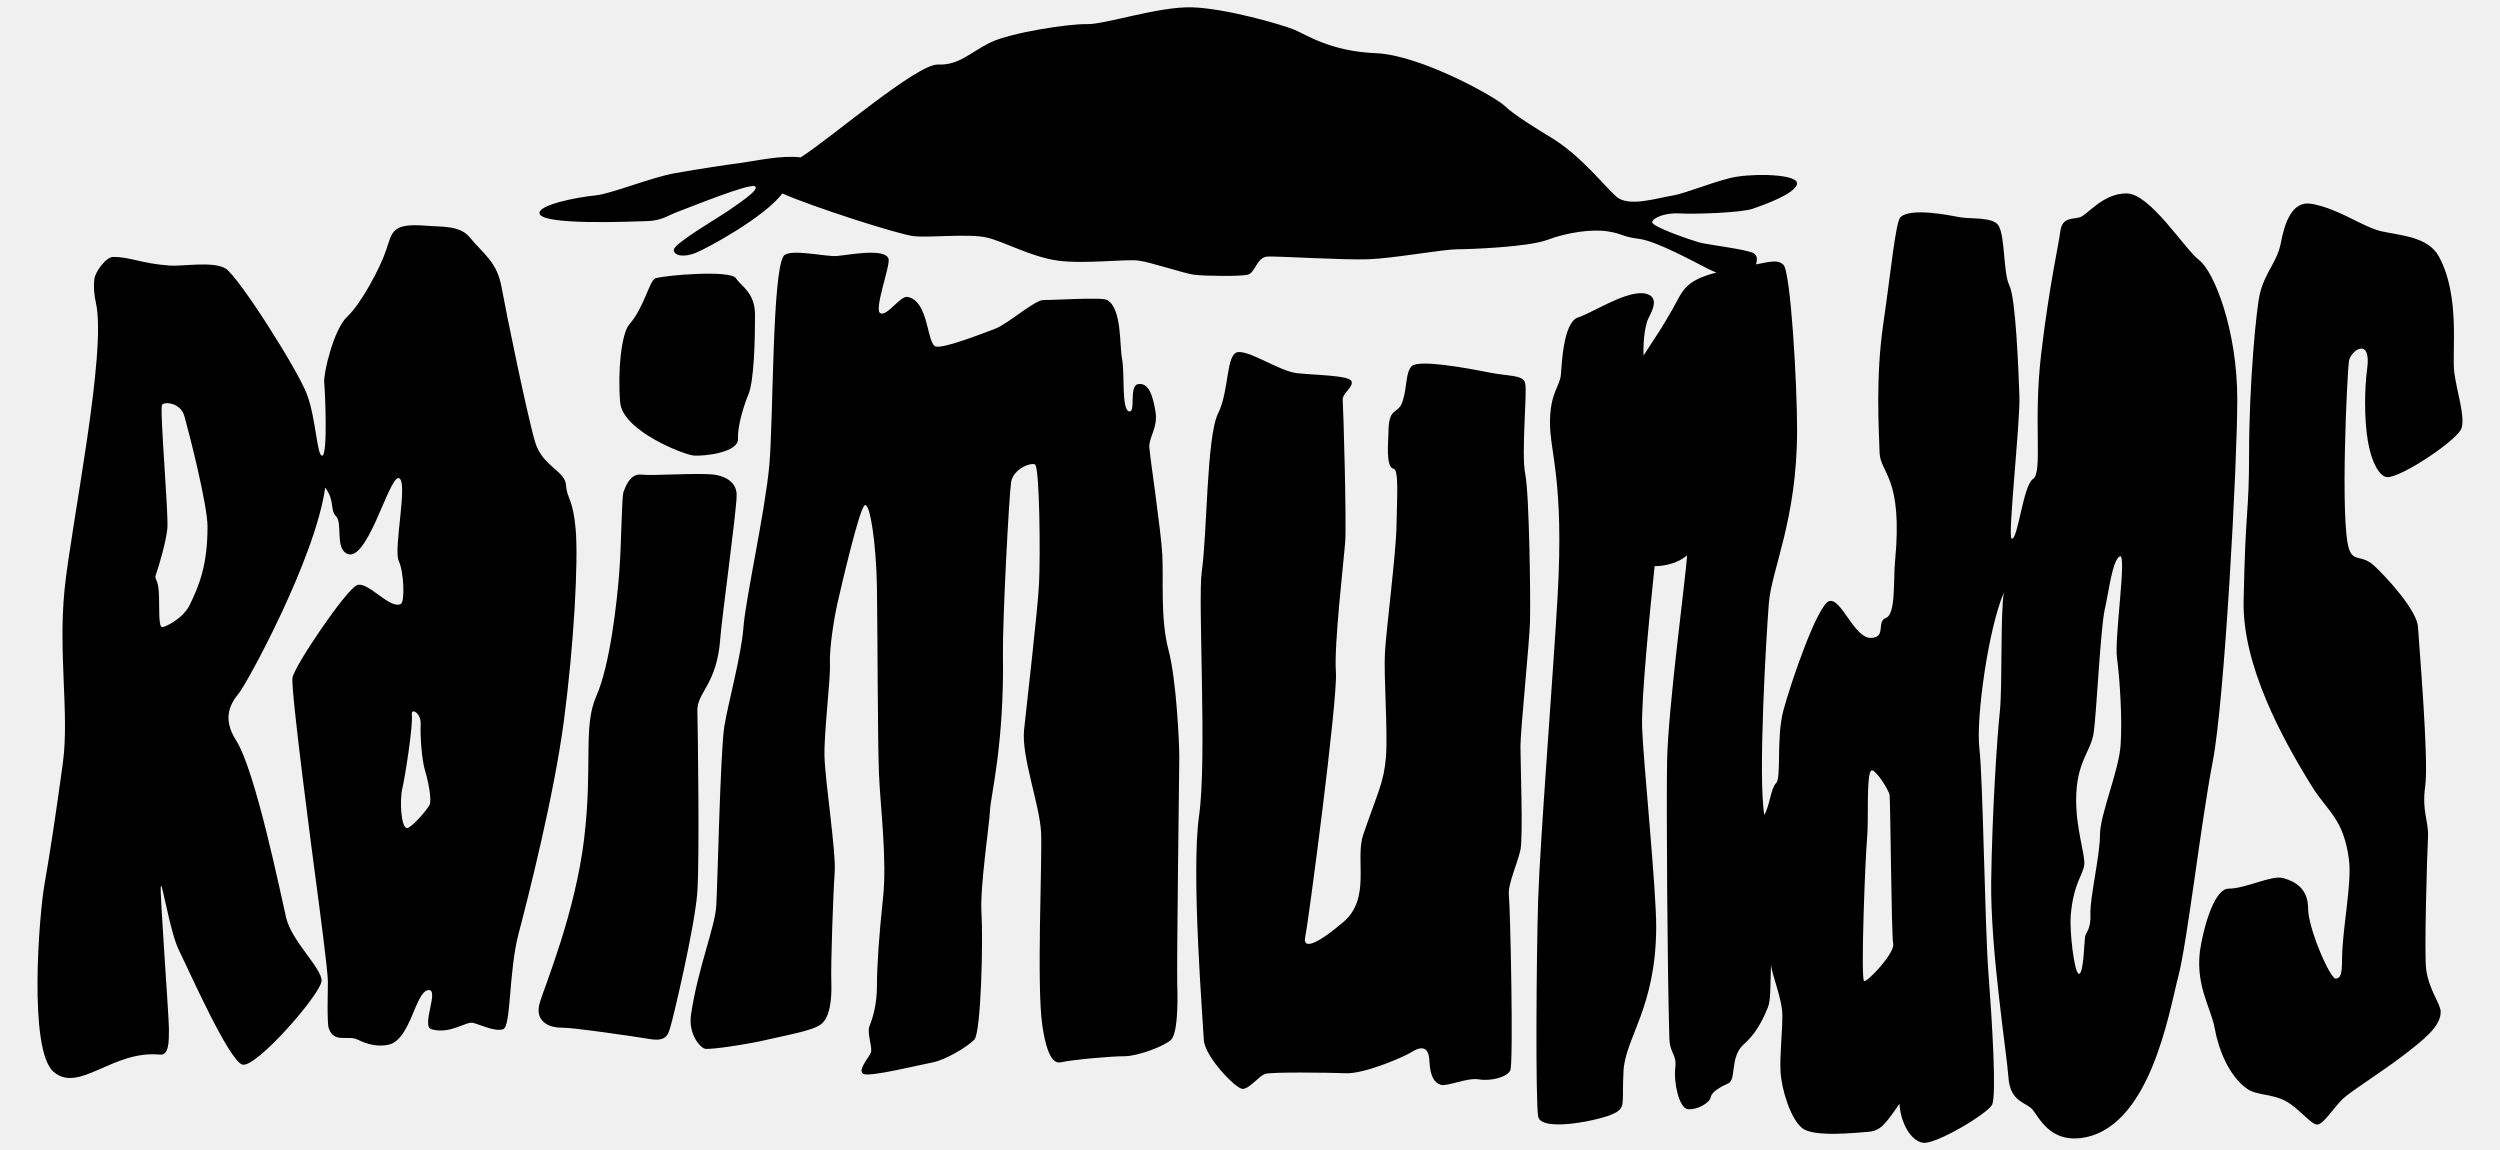
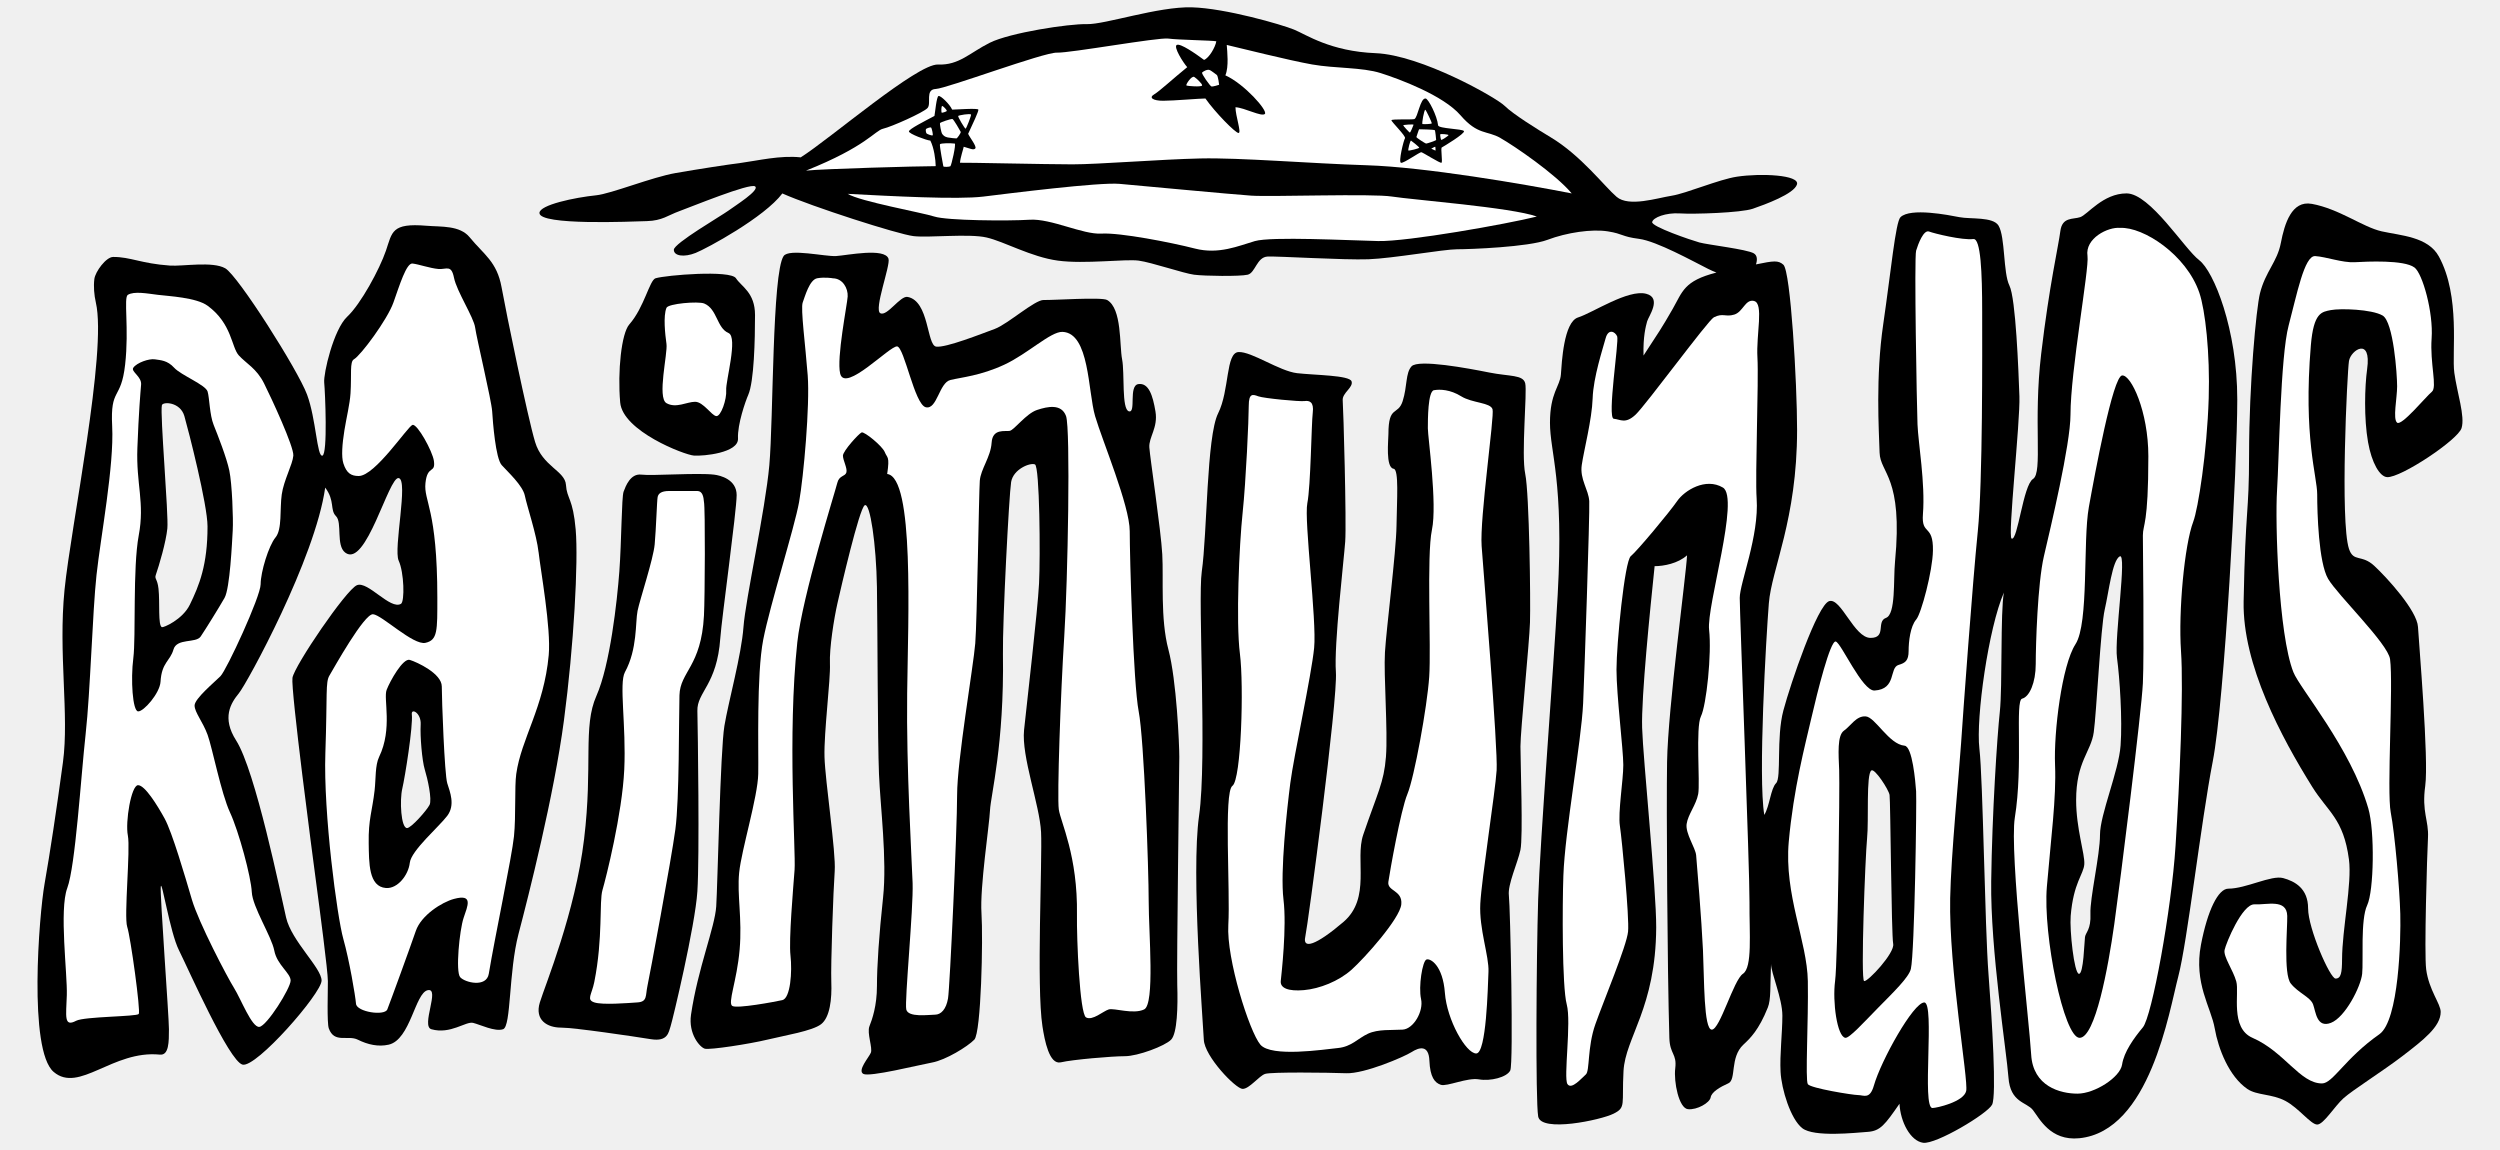
<svg xmlns="http://www.w3.org/2000/svg" viewBox="0 0 200 92">
  <g class="raimundos__background">
    <path d="M175.934 20.81c-1.162-.87-3.922-5.338-5.81-5.338s-3.124 1.707-3.706 1.9c-.58.195-1.447-.036-1.592 1.126-.145 1.162-.877 4.275-1.53 9.795-.655 5.52.144 9.516-.655 10.024-.798.508-1.224 5.004-1.714 4.768-.322-.155.698-9.344.626-11.378-.073-2.034-.29-7.845-.8-8.862-.507-1.017-.326-3.886-.87-4.794-.438-.728-2.253-.507-3.124-.677-.872-.17-3.922-.775-4.72 0-.394.38-.764 4.346-1.38 8.56-.617 4.2-.347 8.505-.292 10.277.052 1.67 1.89 1.925 1.235 8.717-.14 1.462.074 4.213-.725 4.504-.8.292.073 1.6-1.235 1.6s-2.36-3.233-3.305-2.943c-.944.29-3.087 6.574-3.668 8.753-.58 2.18-.145 5.375-.58 5.81-.437.437-.51 1.817-.945 2.543-.508-2.978.145-14.164.363-16.925.218-2.76 2.26-6.683 2.26-13.874 0-3.784-.517-12.712-1.098-13.22-.415-.363-.762-.317-2.192-.024.12-.364.11-.715-.17-.883-.544-.327-3.704-.69-4.357-.872-.654-.182-3.85-1.27-3.777-1.634.074-.362 1.09-.762 2.216-.69 1.126.074 4.892-.048 5.836-.374s3.316-1.186 3.534-1.95c.218-.762-2.892-.9-4.794-.616-1.448.215-4.068 1.344-5.23 1.525-1.162.182-3.425.925-4.405.09-.98-.836-2.84-3.308-5.292-4.775-1.02-.61-3.014-1.852-3.668-2.506-.654-.654-6.683-4.068-10.315-4.213-3.632-.144-5.557-1.488-6.537-1.888-.98-.4-5.484-1.707-8.172-1.78-2.688-.073-6.937 1.38-8.39 1.344-1.453-.036-6.174.69-7.772 1.49-1.597.798-2.47 1.815-4.14 1.742-1.67-.073-8.607 5.92-10.986 7.427-1.64-.18-3.487.272-4.74.436s-3.378.49-5.266.818c-1.89.327-5.16 1.658-6.356 1.78-1.72.175-4.54.77-4.54 1.416 0 1.017 7.36.685 8.595.65s1.684-.468 2.592-.795c.907-.328 5.665-2.28 6.064-1.982.4.297-1.598 1.545-2.143 1.945-.544.4-4.357 2.615-4.357 3.123s.835.617 1.743.254c.908-.363 5.512-2.857 6.937-4.758 2.36 1.053 9.26 3.27 10.496 3.414 1.234.145 4.43-.218 5.846.11 1.416.326 3.56 1.56 5.702 1.85 2.143.292 5.412-.144 6.465 0 1.053.146 3.596 1.018 4.43 1.127.836.11 3.67.145 4.287 0s.726-1.416 1.598-1.453 6.102.29 8.063.218 6.03-.8 7.083-.8 5.722-.177 7.247-.758c1.525-.58 3.55-.88 4.83-.673 1.248.2 1.07.415 2.486.597 1.416.182 4.358 1.816 5.52 2.397.213.107.44.208.673.3-2.607.666-2.704 1.52-3.497 2.906-.872 1.525-1.17 1.952-2.334 3.732-.043-1.515.18-2.343.29-2.738s1.2-1.866-.073-2.202c-1.448-.383-4.286 1.525-5.448 1.89-1.163.362-1.308 3.63-1.38 4.575-.074.944-.873 1.453-.873 3.85s1.126 4.613.617 13.765c-.33 5.947-1.416 19.72-1.562 24.37-.145 4.65-.218 16.053 0 17.36.218 1.308 5.012.292 6.03-.217 1.016-.507.653-.725.798-3.413.145-2.688 2.58-5.048 2.615-11.477.017-3.05-1.053-13.51-1.126-15.98-.074-2.47.637-9.447 1-12.933.726 0 1.868-.214 2.594-.868-.073 1.597-1.525 12.166-1.598 16.524-.06 3.51.02 16.57.182 22.084.04 1.33.617 1.25.472 2.432-.133 1.084.29 3.196 1.017 3.27s1.743-.51 1.816-.945c.073-.436.763-.835 1.416-1.126.653-.292.108-2.07 1.198-3.088.542-.505 1.235-1.162 1.96-2.978.255-.636.183-1.67.255-3.487 0 .726.908 2.76.908 4.14s-.217 3.123-.144 4.504c.073 1.38.8 3.778 1.743 4.505.943.726 4.212.363 5.23.29 1.016-.072 1.38-.58 2.54-2.25.074 1.452.873 2.977 1.89 3.122 1.017.145 5.157-2.324 5.52-3.05.363-.727 0-6.684-.29-10.46-.292-3.778-.437-15.546-.727-18.015-.29-2.47.726-9.66 1.96-12.494-.29 1.525-.108 7.5-.326 9.534s-.617 8.117-.69 13.565c-.073 5.448 1.235 13.656 1.38 15.69.145 2.034 1.453 1.96 1.96 2.615.51.654 1.38 2.484 3.706 2.252 5.657-.565 7.19-10.17 7.918-12.93.727-2.76 1.817-12.35 2.76-17.215.945-4.868 1.962-23.717 1.962-28.947.003-5.632-1.885-10.28-3.048-11.152zM149.13 78.487c-.29-.073.092-9.97.237-11.422.145-1.453-.09-5.14.345-5.43.27-.18 1.38 1.525 1.453 1.96.073.437.145 11.187.29 11.914.146.726-2.034 3.05-2.324 2.978zm20.23-25.86c.22 1.634.438 4.94.287 7.01-.15 2.07-1.648 5.52-1.648 7.154s-.818 5.067-.764 6.32c.054 1.253-.38 1.47-.436 1.852-.054.38-.11 2.996-.49 2.942-.38-.054-.748-3.48-.654-4.63.218-2.67 1.035-3.324 1.09-4.14.054-.818-.654-2.833-.654-5.122 0-3.105 1.194-3.857 1.41-5.437.22-1.58.55-8.4.878-9.817s.6-3.922 1.2-4.25c.598-.326-.437 6.484-.22 8.118z" />
    <path d="M52.45 22.26c.83-.25 5.992-.678 6.427 0 .436.676 1.525 1.13 1.525 2.946 0 1.96-.073 5.32-.545 6.392-.208.473-.872 2.343-.817 3.487.054 1.144-2.76 1.416-3.523 1.362s-5.7-1.96-5.902-4.25c-.218-2.487.1-5.528.728-6.242 1.2-1.363 1.617-3.55 2.106-3.696z" />
    <path d="M57.134 37.972c.49.06 1.798.38 1.798 1.634s-1.2 9.903-1.307 11.44c-.264 3.76-1.873 4.305-1.835 5.83.037 1.525.18 11.658 0 14.437-.18 2.778-1.98 10.296-2.142 10.787-.163.49-.218 1.253-1.58 1.035-1.362-.218-6.102-.926-7.19-.926-1.09 0-2.126-.6-1.69-2.017.436-1.416 2.833-7.19 3.54-13.075.71-5.884-.108-8.99.982-11.44 1.09-2.453 1.66-7.574 1.838-9.97.177-2.398.177-5.94.34-6.375s.546-1.47 1.417-1.362c.872.11 4.485-.162 5.83.002z" />
    <path d="M46.057 42.384c-.218-2.542-.707-2.466-.78-3.593s-1.883-1.473-2.47-3.434c-.59-1.96-2.322-10.366-2.68-12.37-.372-2.067-1.44-2.64-2.55-4-.79-.97-2.27-.828-3.46-.927-2.81-.235-2.733.506-3.24 1.99-.51 1.486-2.01 4.268-3.1 5.285-1.09 1.017-1.913 4.555-1.84 5.28.073.727.29 5.716-.145 5.837-.436.12-.5-2.93-1.23-4.89-.73-1.962-5.525-9.517-6.542-10.098-1.017-.58-3.406-.145-4.43-.218-2.325-.165-3.143-.696-4.54-.69-.563.003-1.428 1.175-1.502 1.767-.074.592-.017 1.282.12 1.88.91 3.944-1.997 17.89-2.505 22.975-.51 5.085.382 10.026-.127 13.802S4 68.244 3.564 70.713c-.436 2.47-1.308 13.293.726 15.037 2.034 1.743 4.723-1.758 8.5-1.38.725.073.725-1.017.725-2.034s-.726-10.75-.654-11.404c.074-.654.727 3.632 1.454 5.085.726 1.453 3.995 8.862 5.085 9.152 1.09.29 6.327-5.706 6.327-6.723 0-1.017-2.406-3.157-2.84-5.045-.437-1.89-2.453-11.753-3.996-14.164-1.16-1.816-.435-2.978.22-3.777.653-.798 6.106-10.768 6.905-16.452.8 1.07.358 1.78.867 2.288.508.508-.017 2.324.726 2.906 1.67 1.307 3.487-6.102 4.286-5.956.8.145-.436 5.666 0 6.61s.49 3.27.184 3.45c-.857.508-2.653-1.852-3.525-1.49-.872.364-5.012 6.466-5.157 7.41-.145.944 1.598 14.164 1.89 16.344.29 2.18.943 7.12.943 7.918 0 .8-.08 3.344.072 3.777.436 1.235 1.525.512 2.324.91.8.398 1.644.586 2.47.398 1.743-.398 2.107-4.14 3.123-4.358 1.016-.218-.56 2.88.29 3.123 1.525.436 2.76-.654 3.34-.508.582.145 1.744.726 2.398.508.654-.218.436-4.576 1.235-7.627.8-3.05 2.833-11.04 3.632-17.07.797-6.03 1.16-12.713.942-15.256zm-29.455-.272c.005 3.07-.66 4.715-1.416 6.265-.586 1.2-2.118 1.846-2.234 1.798-.327-.136-.15-1.957-.272-3.078-.086-.793-.33-.773-.218-1.097.272-.783.817-2.635.926-3.724.11-1.09-.6-9.207-.436-9.86.075-.3 1.47-.27 1.798.872.327 1.143 1.85 7.077 1.852 8.824zm17.76 22.282c-.218.436-1.47 1.852-1.798 1.852-.49 0-.6-2.234-.38-3.16.217-.926.87-5.012.762-5.938-.064-.54.763-.11.708.817-.054.926.11 2.887.327 3.596.22.71.6 2.398.382 2.834z" />
    <path d="M112.92 29.31c.54-.598 4.577.163 6.212.49 1.634.327 2.724.163 2.887.872s-.328 5.666 0 7.246.435 10.188.38 11.876c-.054 1.69-.763 8.662-.763 9.915 0 1.252.218 7.245 0 8.28-.218 1.035-1.035 2.778-.926 3.65.11.872.382 13.456.11 14s-1.58.873-2.506.71-2.56.598-3.05.435c-.49-.163-.858-.623-.912-1.93-.054-1.308-.832-1.066-1.43-.685s-3.76 1.743-5.23 1.69c-1.472-.055-5.994-.11-6.484.053s-1.253 1.2-1.798 1.2-3.05-2.594-3.105-3.94-1.035-13.33-.38-17.907c.653-4.576-.11-17.264.217-19.54.436-3.033.38-10.805 1.307-12.657.925-1.853.598-4.85 1.633-4.904 1.035-.054 3.27 1.525 4.685 1.69 1.416.162 4.195.162 4.358.653.163.49-.763.925-.708 1.524.054.6.31 9.77.2 11.295-.11 1.524-.908 8.262-.745 10.44.163 2.18-2.234 20.213-2.452 21.193-.217.98.818.708 3.052-1.2s.91-4.99 1.584-6.972c1.14-3.35 1.658-4.167 1.82-6.237s-.19-6.51-.08-8.362c.108-1.85.895-8.008.925-10.132.03-2.077.204-4.494-.23-4.555-.66-.092-.417-2.287-.417-2.782 0-2.342.757-1.433 1.14-2.63.38-1.2.217-2.236.708-2.78z" />
    <path d="M184.94 16.307c2.216.408 4.07 1.857 5.594 2.2 1.525.343 3.707.42 4.576 2.013 1.743 3.196 1.017 7.7 1.235 9.298.218 1.598.872 3.487.58 4.43-.29.945-4.865 3.986-5.955 3.923-.592-.033-1.233-1.14-1.526-2.796-.335-1.897-.267-4.45-.073-5.847.364-2.615-1.306-1.525-1.452-.654-.145.872-.72 12.872 0 15.036.363 1.09 1.005.412 2.022 1.356s3.426 3.582 3.498 4.89c.073 1.307.872 10.605.58 12.712s.292 2.76.22 4.14c-.074 1.38-.31 9.275-.146 10.533.218 1.672 1.162 2.757 1.162 3.415 0 1.17-1.374 2.24-3.08 3.546-1.554 1.19-3.965 2.702-4.692 3.355-.726.654-1.598 2.107-2.107 2.107s-1.453-1.307-2.542-1.89c-1.09-.58-2.278-.43-3.05-.96-1.454-1-2.316-3.18-2.607-4.85-.29-1.67-1.69-3.596-1.1-6.683.53-2.772 1.386-4.488 2.188-4.488 1.416 0 3.44-1.102 4.385-.847.943.255 1.998.83 1.998 2.43 0 1.597 1.756 5.612 2.197 5.61.436-.002.516-.46.52-1.538.006-2.403.807-6.073.55-7.996-.435-3.268-1.677-3.784-2.94-5.81-2.47-3.96-5.58-9.77-5.485-14.818.145-7.7.436-6.9.436-11.767 0-5.6.575-11.708.872-12.893.436-1.743 1.38-2.506 1.67-4.03.294-1.527.86-3.42 2.473-3.125z" />
    <path d="M62.69 20.484c.427-.626 3.324.054 4.196 0 .872-.054 3.904-.69 4.195.218.17.53-1.198 4.086-.653 4.358.545.272 1.588-1.42 2.18-1.307 1.737.327 1.524 3.868 2.287 3.977s3.65-1.035 4.685-1.416c1.034-.38 3.213-2.342 3.92-2.315.71.026 4.633-.248 5.068 0 1.2.68.98 3.638 1.2 4.747.217 1.11-.055 3.996.544 4.16.6.162-.054-2.07.763-2.18.817-.11 1.144.89 1.362 2.188.218 1.3-.545 2.062-.49 2.88.054.816.926 6.59 1.035 8.552.11 1.96-.163 5.152.49 7.615.654 2.463.872 7.57.872 8.584s-.218 16.578-.163 18.267c.055 1.69 0 3.854-.49 4.36-.49.507-2.668 1.324-3.704 1.324s-4.195.272-5.12.49c-.927.218-1.296-1.752-1.472-2.887-.49-3.16 0-13.347-.11-15.526-.108-2.18-1.58-6.047-1.36-8.172.217-2.125 1.09-9.534 1.198-11.713.11-2.18.054-9.37-.327-9.535s-1.743.38-1.907 1.416-.694 11.113-.654 13.784c.11 7.19-.98 11.277-1.035 12.476-.055 1.2-.818 6.156-.682 8.226.136 2.07-.027 9.556-.572 10.117-.545.56-2.288 1.63-3.378 1.83-1.09.202-5.012 1.183-5.502.91-.49-.272.436-1.307.6-1.69.162-.38-.328-1.58-.11-2.124.218-.546.6-1.635.6-3.215 0-1.58.162-4.03.49-7.082.326-3.05-.22-7.25-.328-9.89-.11-2.64-.11-11.574-.163-14.952-.054-3.377-.545-6.81-.98-6.536-.437.272-1.908 6.646-2.18 7.845-.272 1.198-.654 3.58-.6 4.84.055 1.26-.49 5.495-.435 7.437.054 1.942.926 7.662.817 9.133s-.327 7.518-.272 8.88c.054 1.362-.11 2.833-.817 3.378s-2.887.894-4.304 1.237c-1.416.343-4.598.833-4.996.724-.397-.11-1.333-1.182-1.106-2.725.545-3.705 1.907-6.973 2.016-8.662.11-1.69.327-12.476.654-14.437.327-1.96 1.362-5.666 1.525-7.9s1.743-9.315 2.07-12.965c.327-3.65.218-15.364 1.144-16.726z" />
  </g>
-   <g class="raimundos__foreground">
+   <g class="raimundos__foreground" fill="#FFF">
    <path d="M122.945 17.324c-2.397.6-10.35 2.016-12.694 1.96-2.342-.053-8.552-.377-9.86.003-1.307.38-2.887 1.088-4.794.598-1.907-.49-5.993-1.286-7.482-1.197-1.49.09-4.03-1.218-5.738-1.11-1.707.11-6.61.073-7.627-.254-1.018-.327-5.92-1.2-6.938-1.816 3.487.182 8.79.472 10.86.218 2.07-.254 9.26-1.162 10.895-1.017 1.634.144 8.935.834 10.533.943 1.598.11 9.66-.182 11.26.073 1.597.254 9.587.872 11.585 1.598z" />
    <path d="M75.392 8.48c.103.043.35.305.35.388 0 .064-.362.162-.4.15-.05-.015-.057-.583.05-.538z" />
    <path d="M77.684 9.17c.03.054-.376 1.126-.438 1.126-.063 0-.64-.963-.59-1.02.05-.057.965-.22 1.028-.107z" />
    <path d="M76.193 9.52c.09.007.626.952.664 1.027.038.075-.276.514-.332.526-.046.01-.51-.04-.704-.076-.24-.046-.354-.162-.44-.275-.09-.113-.214-.814-.176-.877.037-.062.827-.338.99-.325z" />
    <path d="M76.38 11.486c.124.015-.266 1.766-.352 1.816-.086.05-.55.075-.562 0-.013-.075-.314-1.64-.27-1.754.045-.112.885-.1 1.185-.062z" />
    <path d="M74.502 10.22c.042.068.175.59.1.615s-.463-.118-.49-.175c-.04-.09-.09-.315 0-.363.08-.04.34-.157.39-.076z" />
    <path d="M95.542 6.156c.14.082.654.545.627.68-.028.137-1.172.055-1.254 0-.082-.053.413-.804.626-.68z" />
    <path d="M96.795 5.61c.122.06.436.3.545.382.11.082.19.79.19.79s-.517.176-.626.13-.815-1.03-.734-1.11c.08-.082.417-.293.625-.19z" />
    <path d="M120.04 11.04c-1.09-.616-1.817-.217-3.197-1.815-1.38-1.598-4.903-2.906-6.392-3.378-1.488-.472-3.63-.363-5.483-.69-1.852-.327-5.884-1.344-6.828-1.562.035.508.18 1.743-.11 2.433 1.525.69 3.414 2.833 3.16 3.087s-1.625-.5-2.352-.536c0 .695.5 2.06.245 2.06-.254 0-1.89-1.67-2.65-2.76-.473 0-2.543.182-3.38.182-.834 0-1.16-.254-.725-.508.436-.254 1.525-1.27 2.65-2.18-.326-.362-1.125-1.633-.834-1.78.29-.144 1.49.69 2.18 1.2.398-.145.907-1.017.98-1.49-.327-.072-3.05-.108-3.845-.217-.795-.11-7.85 1.162-8.904 1.126-1.053-.036-8.826 2.87-9.697 2.906s-.328 1.16-.655 1.524c-.327.363-2.897 1.507-3.55 1.653-.655.145-1.343 1.43-6.173 3.354 1.38-.144 8.997-.357 10.377-.357-.01-.518-.128-1.444-.428-2.043-.327-.027-1.716-.545-1.716-.735s1.253-.817 2.043-1.238c.053-.258.162-1.54.326-1.595.163-.054.9.654 1.09 1.09.272 0 2.07-.136 2.097 0 .027.136-.436 1.117-.817 1.934.11.272.708 1.008.572 1.17-.136.164-.436 0-.926-.135-.027.164-.272.873-.3 1.28.272-.026 6.92.128 8.99.128s7.045-.4 10.24-.472 8.718.4 13.33.545c4.613.146 12.494 1.49 16.38 2.253-1.308-1.563-4.613-3.814-5.703-4.432zm-4.695.755c-.11.054.082 1.17-.027 1.226s-1.47-.816-1.607-.843c-.135-.027-1.415.904-1.633.847-.218-.057.21-1.8.32-1.964.108-.163-1.11-1.335-1.083-1.444.027-.11 1.698-.033 1.833-.09.28-.117.467-1.702.903-1.647.223.027.923 1.397.996 2.145.027.275 1.96.272 2.07.463.108.19-1.662 1.252-1.77 1.307z" />
    <path d="M114.02 8.78c.054-.005.526 1.008.526 1.08 0 .073-.663.082-.745.064-.08-.018.13-1.135.22-1.144z" />
    <path d="M115.218 10.75c.018-.062.645 0 .663.055.02.054-.544.41-.58.39-.037-.018-.1-.38-.082-.444z" />
    <path d="M113.084 9.98c-.007.03-.245.644-.3.626-.054-.018-.527-.536-.527-.58 0-.047.838-.1.827-.047z" />
    <path d="M112.884 11.25c.047.027.645.5.654.563s-.817.263-.867.227.144-.83.214-.79z" />
    <path d="M113.538 10.342c.09-.003 1.17.027 1.235.064.064.036.11.746.118.79s-.744.3-.807.29c-.064-.008-.8-.48-.772-.525.028-.046.183-.617.228-.618z" />
    <path d="M114.827 11.75c.004.027.036.316 0 .294-.036-.023-.327-.144-.327-.147s.32-.196.327-.148z" />
    <path d="M53.32 24.624c.142-.337 2.54-.54 3.017-.343 1.053.437.997 1.96 1.942 2.36.78.33-.237 3.868-.183 4.576.054.708-.418 2.125-.8 2.07-.38-.054-1.034-1.144-1.688-1.144s-1.526.545-2.29.11.11-3.978 0-4.74c-.108-.763-.27-2.234 0-2.888z" />
    <path d="M56.317 40.15c.11.49.078 7.634 0 9.1-.218 4.085-1.907 4.466-1.96 6.373-.055 1.907 0 8.28-.328 10.732s-2.07 11.767-2.235 12.53c-.163.763.007 1.253-.786 1.307-.794.054-2.81.218-3.464 0-.654-.218-.204-.614 0-1.634.708-3.54.38-6.428.654-7.355.272-.926 1.58-6.102 1.743-9.643.163-3.54-.433-6.897.054-7.79 1.01-1.852.824-3.977 1.01-4.903.188-.926 1.26-4.122 1.37-5.32s.18-3.506.235-3.778c.054-.273.272-.49.926-.49h2.25c.42 0 .5.486.53.87z" />
    <path d="M158.22 42.548c.41-4.03.354-14.437.354-17.597s-.114-5.903-.708-5.828c-.872.11-3.105-.436-3.54-.6-.437-.162-.873.982-1.036 1.53s.054 12.418.11 13.888c.053 1.47.63 4.71.435 7.19-.136 1.744.836.754.8 2.92-.025 1.622-.937 5.047-1.336 5.507-.473.545-.61 1.76-.61 2.524s-.268.956-.798 1.11c-.775.222-.145 1.942-1.925 2.05-.985.06-2.67-3.813-3.105-3.92-.436-.11-1.47 4.03-1.96 6.155s-1.417 5.61-1.8 9.86c-.38 4.25 1.472 7.955 1.526 11.153.054 3.198-.218 7.916 0 8.243s3.596.873 4.03.873c.437 0 .927.38 1.254-.763.573-2.005 3.16-6.646 4.03-6.646s-.217 8.448.655 8.444c.33 0 2.506-.49 2.698-1.362.192-.872-1.39-9.752-1.28-15.417.065-3.433.707-9.916.87-12.368s.926-12.913 1.335-16.944zm-5.348 34.957c-.156.68-1.388 1.862-2.628 3.123-1.15 1.17-2.305 2.45-2.62 2.397-.654-.11-1.035-2.866-.817-4.538.218-1.672.38-15.555.327-16.867-.054-1.312-.163-2.783.38-3.165.546-.38.982-1.2 1.744-1.144.763.055 1.852 2.235 3.105 2.344.633.055.872 2.887.926 3.65.054.763-.12 12.894-.418 14.2z" />
    <path d="M43.086 44.182c-.157-1.416-.933-3.705-1.097-4.522-.164-.817-1.363-1.907-1.853-2.452-.49-.545-.708-3.432-.763-4.304-.054-.872-1.253-5.884-1.362-6.7-.11-.818-1.47-2.888-1.69-3.978-.217-1.09-.598-.654-1.252-.708-.654-.054-1.58-.38-2.07-.436-.49-.054-1.035 1.743-1.525 3.12s-2.615 4.234-3.16 4.542c-.347.196-.178 1.207-.272 2.716-.054.863-.332 1.978-.49 2.97-.175 1.092-.253 2.108-.082 2.64.256.796.628 1.01 1.227 1.01 1.312 0 3.922-3.978 4.304-4.087.382-.11 1.607 2.115 1.712 2.885.14 1.04-.523.293-.676 1.764-.153 1.47.95 2.034.95 9.19 0 2.615.03 3.377-.95 3.595-.98.218-3.487-2.234-4.195-2.288s-3.16 4.357-3.486 4.902c-.327.545-.163 1.416-.327 6.21s.944 13.112 1.435 14.856c.49 1.743.962 4.54 1.017 5.195s2.287.994 2.505.45c.218-.544 1.852-5.028 2.28-6.28.43-1.254 2.09-2.303 3.058-2.56 1.562-.42 1.09.544.763 1.524-.327.98-.654 4.304-.272 4.74s2.104.85 2.288-.272c.478-2.903 1.852-9.37 2.016-11.005s.037-3.963.182-4.988c.4-2.833 2.215-5.326 2.597-9.503.195-2.142-.655-6.81-.81-8.228zM35.78 65.266c-.655.872-2.888 2.778-2.997 3.76-.11.98-.977 2.087-1.907 2.015-1.394-.108-1.353-2.01-1.38-3.595-.033-1.89.288-2.594.472-4.213.108-.948.033-2.003.363-2.686 1.09-2.253.328-4.65.6-5.358.272-.708 1.308-2.56 1.852-2.397.576.174 2.56 1.09 2.56 2.126s.218 7.028.436 7.736c.22.707.655 1.742 0 2.614z" />
    <path d="M193.15 21.392c.666.492 1.525 3.632 1.38 5.666s.468 3.922.016 4.286c-.452.363-2.413 2.76-2.776 2.47-.363-.29 0-1.96 0-2.906s-.29-5.157-1.162-5.666c-.872-.508-3.4-.58-4.133-.436-.734.145-1.386.18-1.606 2.81-.618 7.396.507 10.483.507 11.936s.11 5.448.872 6.755c.762 1.307 4.79 5.182 4.957 6.428.272 2.034-.272 10.57.054 12.258.328 1.69.71 6.102.764 8.117.054 2.016-.11 8.535-1.674 9.63-2.76 1.932-3.718 3.935-4.59 3.935-1.762 0-2.997-2.533-5.558-3.648-1.81-.79-1.043-3.576-1.297-4.502s-1.046-1.983-.937-2.527c.11-.545 1.416-3.705 2.397-3.65.98.054 2.58-.472 2.615.926.024.927-.317 4.64.282 5.404.6.763 1.57 1.08 1.788 1.68.218.598.287 1.906 1.424 1.47 1.137-.436 2.39-2.886 2.5-3.922.108-1.036-.146-4.34.4-5.485.544-1.143.617-5.95.09-7.753-1.416-4.85-5.484-9.6-5.993-10.896-1.198-3.05-1.47-11.984-1.306-14.545.163-2.56.272-10.732.926-13.184.654-2.45 1.253-5.61 2.125-5.556.872.054 2.18.545 3.16.49.98-.054 3.94-.2 4.775.418z" />
    <path d="M175.95 23.426c-1.04-3.05-4.483-5.287-6.335-5.194-.972-.097-2.833.835-2.615 2.25.15.98-1.36 9.19-1.36 12.677 0 2.4-1.618 9.15-2.127 11.337-.508 2.186-.654 7.112-.654 8.622s-.51 2.63-1.09 2.775c-.582.145.1 5.306-.582 9.516-.445 2.75 1.162 16.417 1.307 18.96.145 2.542 2.324 3.123 3.705 3.123 1.38 0 3.414-1.307 3.567-2.324.153-1.018.937-2.107 1.663-2.98.726-.87 2.288-9.406 2.615-14.527s.654-12.42.436-15.58c-.217-3.16.277-8.5.982-10.352.384-1.008 1.102-5.554 1.235-9.878.11-3.612-.275-7.038-.748-8.426zm-4.52 19.4c0 .442.11 9.546 0 11.834-.108 2.288-1.797 15.78-2.287 19.267s-1.525 9.1-2.778 9.1c-1.253-.002-2.942-8.228-2.615-12.096s.763-7.092.654-9.73c-.11-2.636.545-7.975 1.634-9.664 1.09-1.69.58-8.244 1.07-10.968.49-2.724 1.923-10.46 2.66-10.533.715-.07 2.1 2.87 2.1 6.465 0 5.53-.437 5.427-.437 6.326z" />
    <path d="M140.323 24.08c.798.184.163 2.67.272 4.522.11 1.852-.192 9.43-.064 11.277.21 2.995-1.352 6.754-1.352 7.953 0 1.2.8 21.846.78 24.352-.017 2.506.247 5.212-.526 5.72-.75.495-1.834 4.467-2.488 4.467s-.6-4.03-.708-6.374-.49-6.973-.545-7.573-.87-1.743-.762-2.506c.11-.764.763-1.526.926-2.398s-.218-5.344.218-6.213c.436-.87.872-5.01.654-6.917s2.478-10.57 1.103-11.386c-1.376-.817-3.065.218-3.664 1.09-.6.872-3.214 4.01-3.705 4.4-.49.394-1.143 7.024-1.143 9.075 0 2.05.545 6.4.545 7.63 0 1.23-.436 3.792-.272 4.88.163 1.09.763 7.3.654 8.445-.11 1.144-1.96 5.557-2.615 7.41-.655 1.85-.437 3.744-.764 4.023s-1.144 1.26-1.47.77c-.328-.49.324-4.952-.057-6.37-.382-1.415-.353-7.994-.27-10.307.126-3.59 1.434-10.672 1.58-13.777.09-1.96.544-15.254.49-16.18-.055-.926-.764-1.743-.6-2.887.163-1.145.817-3.65.872-5.34.054-1.69.817-3.977 1.035-4.794s.763-.545.926-.163c.163.38-.817 6.537-.272 6.592.546.054.927.436 1.744-.327s5.803-7.56 6.265-7.79c.737-.37.925 0 1.633-.218s.872-1.254 1.58-1.09z" />
    <path d="M20.143 71.367c-.054-1.2-1.035-4.85-1.743-6.374-.708-1.525-1.416-5.175-1.793-6.21-.376-1.036-1.04-1.8-1.04-2.344 0-.546 1.58-1.853 2.07-2.344s3.214-6.374 3.214-7.355.646-3.09 1.19-3.745c.546-.654.33-2.264.5-3.445.163-1.144.872-2.397.926-3.1s-1.743-4.582-2.343-5.78-1.416-1.58-2.016-2.234c-.6-.654-.545-2.546-2.5-3.977-.904-.662-3.11-.764-3.983-.873s-1.892-.303-2.397 0c-.355.213.11 2.67-.218 5.585s-1.2 1.77-1.036 4.93c.163 3.16-.926 8.88-1.253 11.896-.326 3.016-.49 9.296-.87 12.728-.38 3.434-.817 10.57-1.47 12.322-.654 1.75.018 6.875-.036 8.564s-.252 2.58.745 2.052c.654-.346 4.848-.327 5.01-.545.164-.22-.653-6.157-.924-6.974-.27-.817.27-6.21.053-7.3-.22-1.09.27-4.03.816-4.03s1.525 1.58 2.125 2.668c.6 1.09 1.635 4.63 2.18 6.483.545 1.852 2.833 6.21 3.378 7.082.545.87 1.416 3.16 2.016 3.104.6-.054 2.506-3.105 2.506-3.705s-1.09-1.254-1.307-2.398c-.22-1.144-1.745-3.486-1.8-4.685zM13.878 51.96c-.272.94-.944 1.03-1.035 2.573-.055.93-1.362 2.413-1.798 2.378-.436-.034-.6-2.538-.38-4.255.217-1.717-.055-7.215.435-9.832.49-2.617-.218-4.088-.11-6.976s.243-4.425.298-5.08c.054-.653-.836-1.04-.623-1.35.28-.406 1.267-.745 1.723-.672.456.073 1 .073 1.546.673.545.6 2.516 1.362 2.675 1.907.157.545.157 1.852.484 2.67.327.816 1.035 2.614 1.253 3.65s.327 3.867.272 4.793c-.055.926-.22 4.63-.655 5.393-.436.764-1.525 2.522-1.907 3.086-.382.566-1.907.107-2.18 1.045z" />
    <path d="M66.614 22.264c.8 0 1.235.8 1.2 1.453-.037.654-.903 4.93-.6 6.174.38 1.563 3.977-2.25 4.558-2.178.58.073 1.388 4.65 2.292 4.867.904.217 1.066-1.962 1.966-2.18.9-.218 2.425-.344 4.314-1.225 1.89-.88 3.705-2.656 4.65-2.625 2.178.073 2.033 4.76 2.614 6.74.58 1.977 2.77 7.17 2.77 9.205s.28 12.164.717 14.417c.436 2.253.8 12.64.8 15.182s.507 8.24-.364 8.66c-.87.42-2.396-.13-2.832 0-.436.13-1.307.93-1.816.638-.508-.29-.755-6.318-.726-8.208.073-4.72-1.307-7.41-1.453-8.426-.145-1.017.145-9.3.436-13.84.29-4.537.507-16.628.144-17.63-.363-1-1.453-.78-2.324-.49s-1.816 1.597-2.18 1.67c-.362.073-1.377-.218-1.45.944-.075 1.162-.874 2.107-.946 3.05s-.218 11.187-.363 13.003c-.144 1.816-1.452 9.37-1.452 12.13s-.58 15.4-.726 16.272-.562 1.307-1.044 1.307-2.153.25-2.298-.42c-.145-.67.58-8.08.508-10.112-.073-2.034-.508-9.144-.436-15.177s.58-17.29-1.598-17.546c.218-1.466 0-1.255-.19-1.745-.192-.49-1.635-1.662-1.853-1.58-.217.082-1.497 1.484-1.497 1.86s.38 1.028.272 1.354c-.11.326-.58.217-.726.834s-2.8 9.056-3.197 12.748c-.8 7.445-.11 16.707-.218 18.196-.11 1.49-.472 5.593-.327 6.864.145 1.27 0 3.414-.654 3.56-.654.144-3.596.69-3.995.47-.4-.217.362-1.997.58-4.503s-.218-4.36-.036-6.175 1.49-6.05 1.525-7.892c.035-1.842-.146-7.943.4-10.74.544-2.797 2.505-8.97 2.868-11.005.363-2.034.872-7.736.69-10.133-.182-2.397-.58-5.345-.4-5.832s.545-1.83 1.162-1.94c.616-.108 1.234 0 1.234 0z" />
    <path d="M114.718 31.216c.48-.087 1.307-.054 2.18.49s2.342.49 2.505 1.035c.163.546-1.035 8.718-.872 10.95s1.308 16.19 1.2 17.93c-.11 1.737-1.2 8.656-1.307 10.672s.708 4.195.654 5.448c-.054 1.253-.163 6.537-.98 6.537-.818 0-2.344-2.67-2.507-4.85s-1.144-2.777-1.47-2.668-.655 2.178-.437 3.16c.218.98-.6 2.396-1.47 2.45-.873.055-1.962-.053-2.78.328-.816.38-1.306 1.035-2.396 1.144-1.09.11-5.34.763-6.21-.272-.873-1.035-2.725-6.864-2.562-9.588.163-2.724-.38-10.623.327-11.114.708-.49.926-8.008.6-10.57-.328-2.56-.055-8.716.217-11.276.27-2.56.49-7.518.49-8.553 0-1.036.326-.927.762-.764.436.163 3.323.436 3.705.38.38-.053.763.055.654.927-.108.872-.162 5.884-.435 7.246-.272 1.36.763 9.366.545 11.574-.218 2.208-1.634 8.69-1.907 10.816-.272 2.125-.817 7.082-.545 9.316s-.163 5.96-.218 6.52c-.054.562.6.835 1.852.726 1.253-.11 2.778-.708 3.814-1.634 1.035-.926 3.868-4.086 3.977-5.23.11-1.144-1.144-1.035-1.035-1.798.11-.763.98-5.72 1.525-7.028.545-1.307 1.58-6.973 1.743-9.37.163-2.397-.218-9.697.218-11.767s-.327-7.41-.327-8.117c0-.71 0-2.962.49-3.052z" />
  </g>
</svg>
